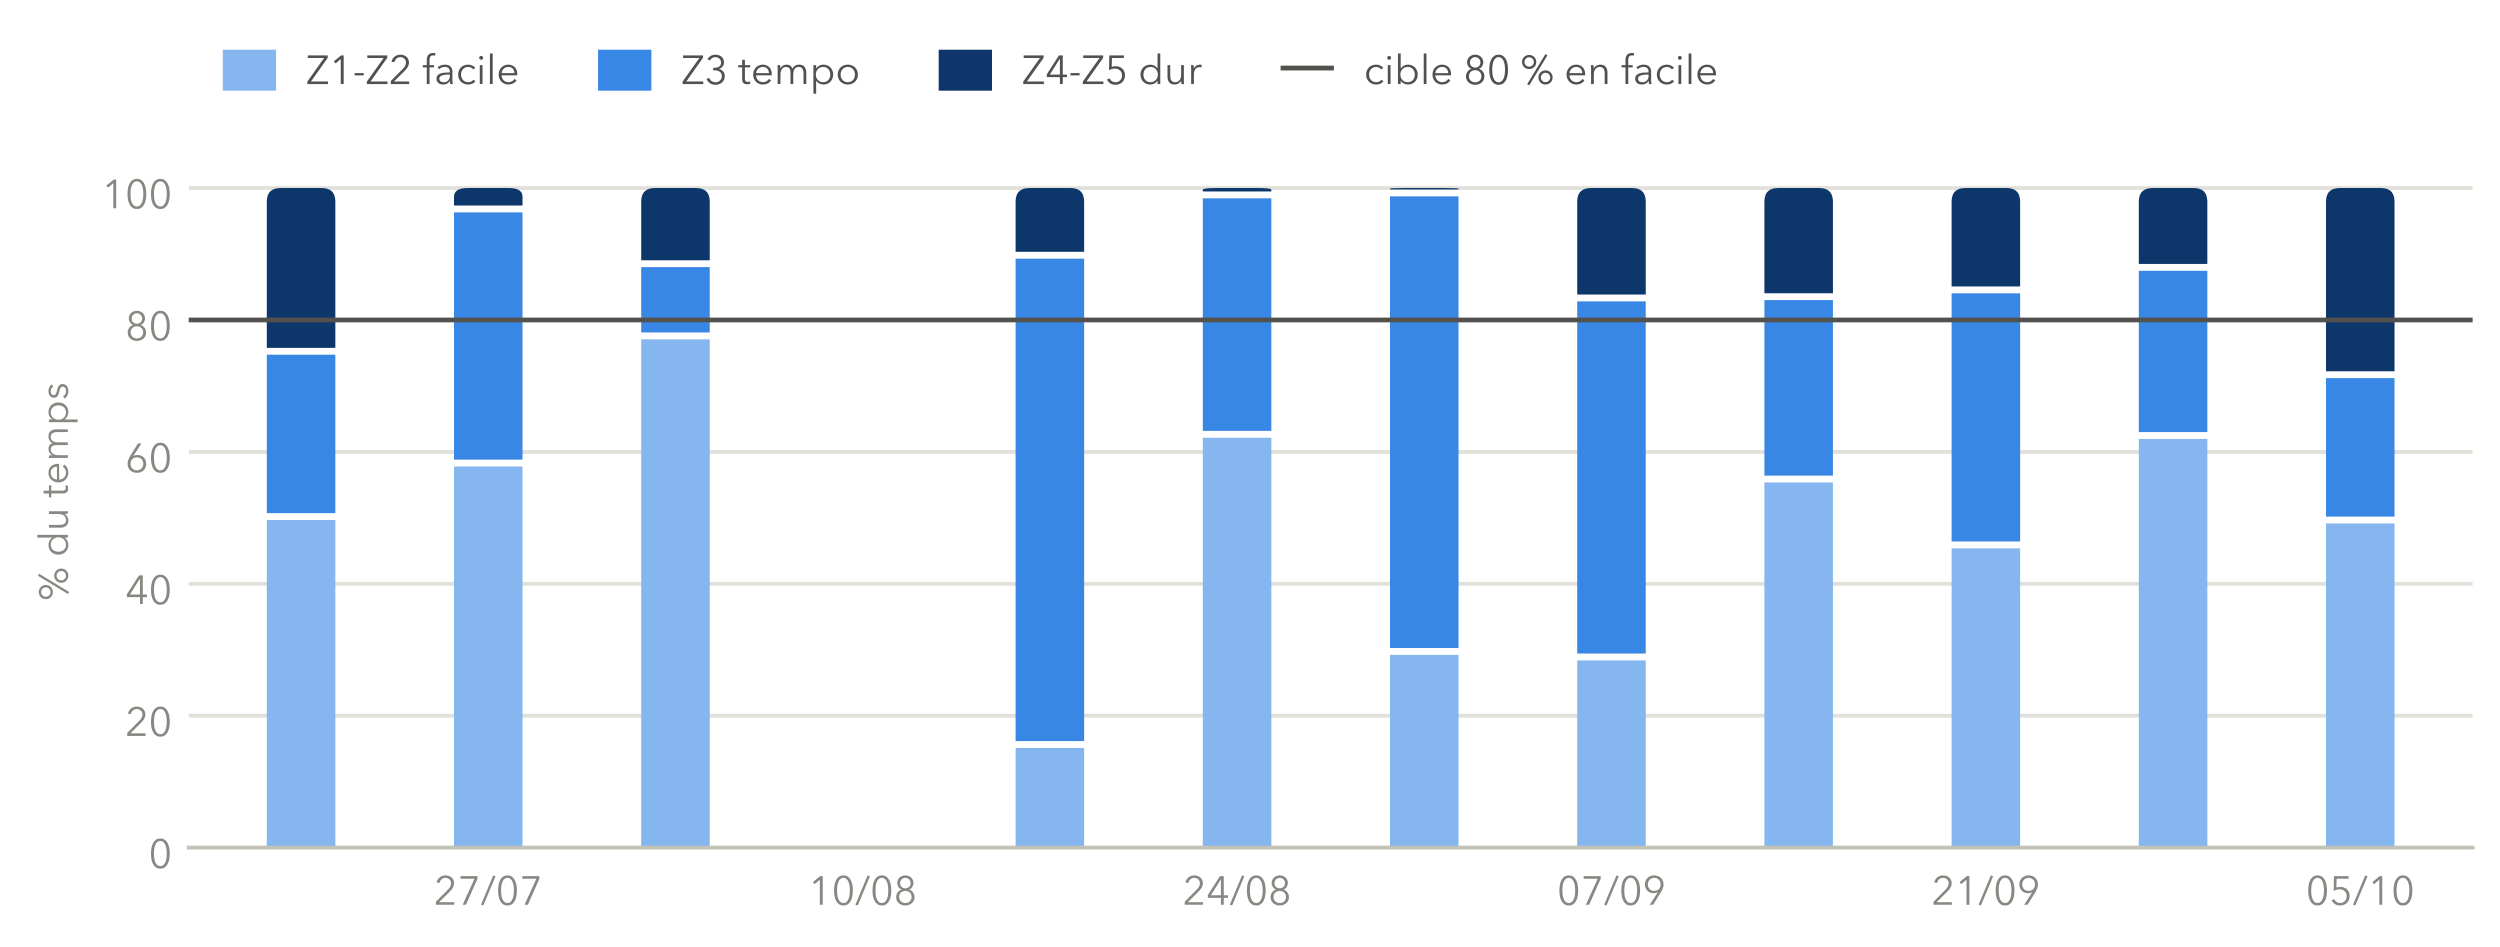
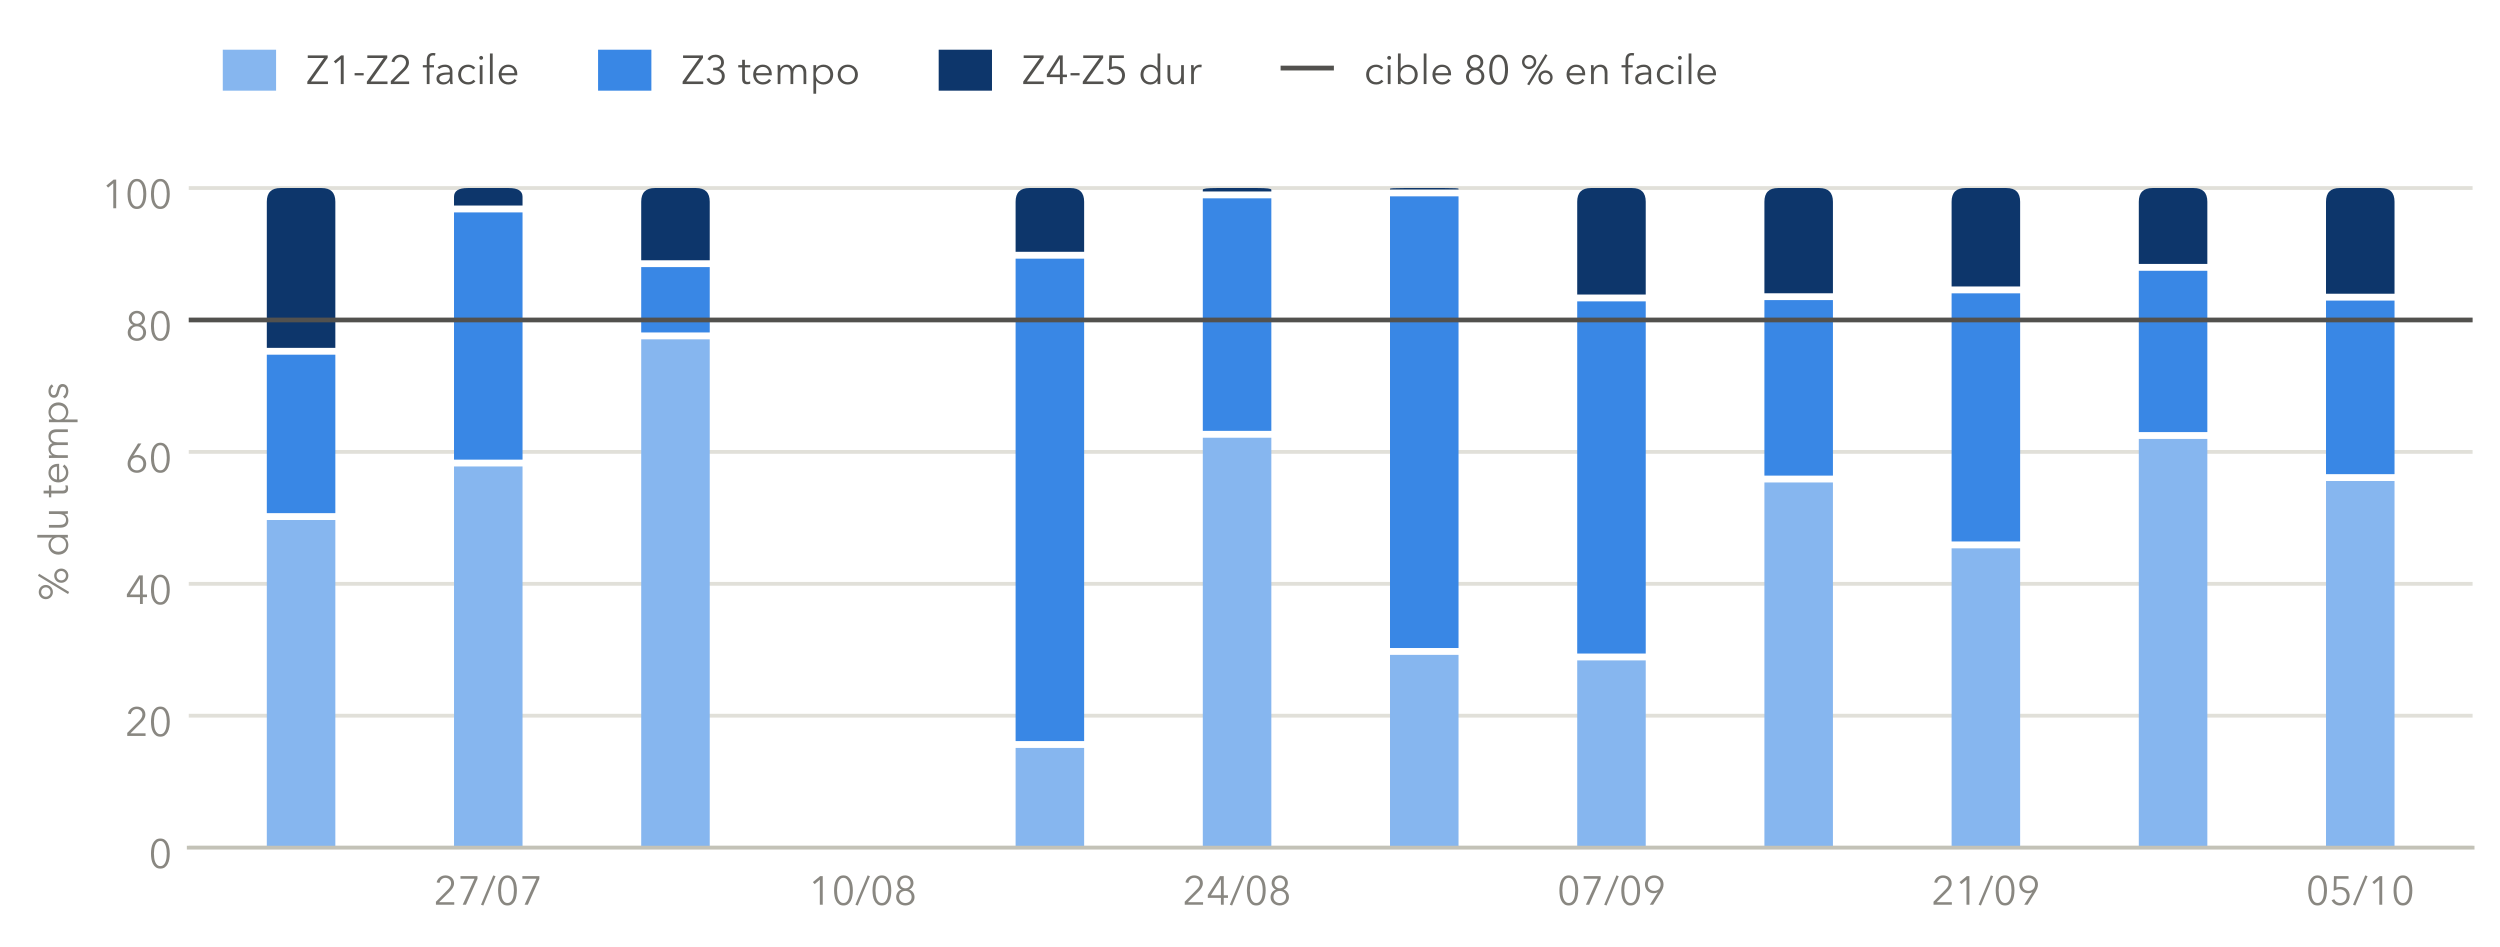
<svg xmlns="http://www.w3.org/2000/svg" xmlns:xlink="http://www.w3.org/1999/xlink" width="525.301pt" height="198.98pt" viewBox="0 0 525.301 198.98" version="1.1">
  <defs>
    <style type="text/css">*{stroke-linejoin: round; stroke-linecap: butt}</style>
  </defs>
  <g id="figure_1">
    <g id="patch_1">
      <path d="M 0 198.98  L 525.301 198.98  L 525.301 0  L 0 0  L 0 198.98  z " style="fill: none; opacity: 0" />
    </g>
    <g id="axes_1">
      <g id="patch_2">
        <path d="M 39.661 178.109  L 519.541 178.109  L 519.541 28.421  L 39.661 28.421  L 39.661 178.109  z " style="fill: none" />
      </g>
      <g id="matplotlib.axis_1">
        <g id="xtick_1">
          <g id="line2d_1" />
          <g id="text_1">
            <g style="fill: #898781" transform="translate(91.16358 190.109) scale(0.085 -0.085)">
              <defs>
                <path id="AvenirNext-Regular-15" d="M 3226 0  L 326 0  L 326 480  L 2182 2355  Q 2285 2458 2384 2576  Q 2483 2694 2560 2822  Q 2637 2950 2681 3094  Q 2726 3238 2726 3392  Q 2726 3590 2656 3750  Q 2586 3910 2461 4022  Q 2336 4134 2173 4195  Q 2010 4256 1830 4256  Q 1466 4256 1216 4029  Q 966 3802 896 3450  L 442 3539  Q 486 3776 611 3981  Q 736 4186 918 4333  Q 1101 4480 1331 4563  Q 1562 4646 1830 4646  Q 2106 4646 2352 4566  Q 2598 4486 2784 4329  Q 2970 4173 3082 3939  Q 3194 3706 3194 3398  Q 3194 3181 3133 2995  Q 3072 2810 2973 2643  Q 2874 2477 2739 2326  Q 2605 2176 2458 2029  L 826 410  L 3226 410  L 3226 0  z " transform="scale(0.015625)" />
                <path id="AvenirNext-Regular-1a" d="M 3187 4109  L 1363 0  L 845 0  L 2720 4122  L 499 4122  L 499 4531  L 3187 4531  L 3187 4109  z " transform="scale(0.015625)" />
                <path id="AvenirNext-Regular-12" d="M 403 -115  L 32 6  L 1971 4646  L 2336 4518  L 403 -115  z " transform="scale(0.015625)" />
                <path id="AvenirNext-Regular-13" d="M 1856 4646  Q 2278 4646 2563 4438  Q 2848 4230 3021 3894  Q 3194 3558 3267 3129  Q 3341 2701 3341 2259  Q 3341 1818 3267 1392  Q 3194 966 3021 630  Q 2848 294 2563 89  Q 2278 -115 1856 -115  Q 1427 -115 1142 89  Q 858 294 685 630  Q 512 966 441 1392  Q 371 1818 371 2259  Q 371 2701 441 3129  Q 512 3558 685 3894  Q 858 4230 1142 4438  Q 1427 4646 1856 4646  z M 1856 4256  Q 1555 4256 1356 4070  Q 1158 3885 1043 3597  Q 928 3309 883 2953  Q 838 2598 838 2259  Q 838 1920 883 1568  Q 928 1216 1043 931  Q 1158 646 1356 464  Q 1555 282 1856 282  Q 2150 282 2348 464  Q 2547 646 2662 931  Q 2778 1216 2826 1568  Q 2874 1920 2874 2259  Q 2874 2598 2826 2953  Q 2778 3309 2662 3597  Q 2547 3885 2348 4070  Q 2150 4256 1856 4256  z " transform="scale(0.015625)" />
              </defs>
              <use xlink:href="#AvenirNext-Regular-15" />
              <use xlink:href="#AvenirNext-Regular-1a" transform="translate(58 0)" />
              <use xlink:href="#AvenirNext-Regular-12" transform="translate(116 0)" />
              <use xlink:href="#AvenirNext-Regular-13" transform="translate(153 0)" />
              <use xlink:href="#AvenirNext-Regular-1a" transform="translate(211 0)" />
            </g>
          </g>
        </g>
        <g id="xtick_2">
          <g id="line2d_2" />
          <g id="text_2">
            <g style="fill: #898781" transform="translate(169.8324 190.109) scale(0.085 -0.085)">
              <defs>
                <path id="AvenirNext-Regular-14" d="M 2291 0  L 1830 0  L 1830 3962  L 1011 3264  L 730 3584  L 1882 4531  L 2291 4531  L 2291 0  z " transform="scale(0.015625)" />
                <path id="AvenirNext-Regular-1b" d="M 2451 2400  Q 2822 2291 3065 1971  Q 3309 1651 3309 1190  Q 3309 890 3190 650  Q 3072 410 2873 240  Q 2675 70 2409 -22  Q 2144 -115 1856 -115  Q 1568 -115 1302 -22  Q 1037 70 838 240  Q 640 410 521 650  Q 403 890 403 1190  Q 403 1421 467 1616  Q 531 1811 646 1968  Q 762 2125 918 2233  Q 1075 2342 1261 2400  L 1261 2413  Q 1107 2464 982 2563  Q 858 2662 768 2800  Q 678 2938 627 3101  Q 576 3264 576 3437  Q 576 3712 678 3936  Q 781 4160 957 4317  Q 1133 4474 1363 4560  Q 1594 4646 1856 4646  Q 2112 4646 2345 4560  Q 2579 4474 2755 4317  Q 2931 4160 3033 3936  Q 3136 3712 3136 3437  Q 3136 3264 3085 3101  Q 3034 2938 2944 2800  Q 2854 2662 2729 2563  Q 2605 2464 2451 2413  L 2451 2400  z M 1024 3411  Q 1024 3232 1088 3085  Q 1152 2938 1267 2829  Q 1382 2720 1532 2659  Q 1683 2598 1856 2598  Q 2029 2598 2179 2659  Q 2330 2720 2445 2829  Q 2560 2938 2624 3085  Q 2688 3232 2688 3411  Q 2688 3590 2624 3747  Q 2560 3904 2448 4016  Q 2336 4128 2185 4192  Q 2035 4256 1856 4256  Q 1677 4256 1526 4192  Q 1376 4128 1264 4016  Q 1152 3904 1088 3747  Q 1024 3590 1024 3411  z M 864 1242  Q 864 1037 934 857  Q 1005 678 1136 550  Q 1267 422 1449 348  Q 1632 275 1856 275  Q 2080 275 2262 348  Q 2445 422 2576 550  Q 2707 678 2777 857  Q 2848 1037 2848 1242  Q 2848 1446 2777 1619  Q 2707 1792 2576 1920  Q 2445 2048 2262 2118  Q 2080 2189 1856 2189  Q 1632 2189 1449 2118  Q 1267 2048 1136 1920  Q 1005 1792 934 1619  Q 864 1446 864 1242  z " transform="scale(0.015625)" />
              </defs>
              <use xlink:href="#AvenirNext-Regular-14" />
              <use xlink:href="#AvenirNext-Regular-13" transform="translate(58 0)" />
              <use xlink:href="#AvenirNext-Regular-12" transform="translate(116 0)" />
              <use xlink:href="#AvenirNext-Regular-13" transform="translate(153 0)" />
              <use xlink:href="#AvenirNext-Regular-1b" transform="translate(211 0)" />
            </g>
          </g>
        </g>
        <g id="xtick_3">
          <g id="line2d_3" />
          <g id="text_3">
            <g style="fill: #898781" transform="translate(248.5013 190.109) scale(0.085 -0.085)">
              <defs>
                <path id="AvenirNext-Regular-17" d="M 2790 1498  L 3456 1498  L 3456 1094  L 2790 1094  L 2790 0  L 2342 0  L 2342 1094  L 269 1094  L 269 1542  L 2189 4531  L 2790 4531  L 2790 1498  z M 2342 4013  L 2330 4013  L 749 1498  L 2342 1498  L 2342 4013  z " transform="scale(0.015625)" />
              </defs>
              <use xlink:href="#AvenirNext-Regular-15" />
              <use xlink:href="#AvenirNext-Regular-17" transform="translate(58 0)" />
              <use xlink:href="#AvenirNext-Regular-12" transform="translate(116 0)" />
              <use xlink:href="#AvenirNext-Regular-13" transform="translate(153 0)" />
              <use xlink:href="#AvenirNext-Regular-1b" transform="translate(211 0)" />
            </g>
          </g>
        </g>
        <g id="xtick_4">
          <g id="line2d_4" />
          <g id="text_4">
            <g style="fill: #898781" transform="translate(327.1701 190.109) scale(0.085 -0.085)">
              <defs>
                <path id="AvenirNext-Regular-1c" d="M 2438 1978  L 2426 1990  Q 2323 1914 2137 1869  Q 1952 1824 1779 1824  Q 1485 1824 1232 1926  Q 979 2029 793 2211  Q 608 2394 502 2653  Q 397 2912 397 3219  Q 397 3533 505 3798  Q 614 4064 812 4249  Q 1011 4435 1280 4540  Q 1549 4646 1869 4646  Q 2189 4646 2457 4540  Q 2726 4435 2924 4249  Q 3123 4064 3232 3798  Q 3341 3533 3341 3219  Q 3341 2867 3219 2566  Q 3098 2266 2931 1990  L 1696 0  L 1165 0  L 2438 1978  z M 2880 3219  Q 2880 3437 2806 3629  Q 2733 3821 2598 3958  Q 2464 4096 2278 4176  Q 2093 4256 1869 4256  Q 1645 4256 1459 4176  Q 1274 4096 1139 3958  Q 1005 3821 931 3629  Q 858 3437 858 3219  Q 858 3002 928 2813  Q 998 2624 1129 2486  Q 1261 2349 1449 2272  Q 1638 2195 1869 2195  Q 2099 2195 2288 2272  Q 2477 2349 2608 2486  Q 2739 2624 2809 2813  Q 2880 3002 2880 3219  z " transform="scale(0.015625)" />
              </defs>
              <use xlink:href="#AvenirNext-Regular-13" />
              <use xlink:href="#AvenirNext-Regular-1a" transform="translate(58 0)" />
              <use xlink:href="#AvenirNext-Regular-12" transform="translate(116 0)" />
              <use xlink:href="#AvenirNext-Regular-13" transform="translate(153 0)" />
              <use xlink:href="#AvenirNext-Regular-1c" transform="translate(211 0)" />
            </g>
          </g>
        </g>
        <g id="xtick_5">
          <g id="line2d_5" />
          <g id="text_5">
            <g style="fill: #898781" transform="translate(405.839 190.109) scale(0.085 -0.085)">
              <use xlink:href="#AvenirNext-Regular-15" />
              <use xlink:href="#AvenirNext-Regular-14" transform="translate(58 0)" />
              <use xlink:href="#AvenirNext-Regular-12" transform="translate(116 0)" />
              <use xlink:href="#AvenirNext-Regular-13" transform="translate(153 0)" />
              <use xlink:href="#AvenirNext-Regular-1c" transform="translate(211 0)" />
            </g>
          </g>
        </g>
        <g id="xtick_6">
          <g id="line2d_6" />
          <g id="text_6">
            <g style="fill: #898781" transform="translate(484.5078 190.109) scale(0.085 -0.085)">
              <defs>
                <path id="AvenirNext-Regular-18" d="M 3040 4122  L 1152 4122  L 1120 2720  Q 1267 2771 1430 2796  Q 1594 2822 1747 2822  Q 2067 2822 2336 2720  Q 2605 2618 2803 2429  Q 3002 2240 3110 1977  Q 3219 1715 3219 1402  Q 3219 1075 3110 796  Q 3002 518 2803 316  Q 2605 115 2326 0  Q 2048 -115 1715 -115  Q 1222 -115 883 109  Q 544 333 358 710  L 774 896  Q 896 614 1142 448  Q 1389 282 1690 282  Q 1920 282 2115 362  Q 2310 442 2451 586  Q 2592 730 2672 928  Q 2752 1126 2752 1357  Q 2752 1606 2665 1808  Q 2579 2010 2428 2150  Q 2278 2291 2073 2368  Q 1869 2445 1626 2445  Q 1382 2445 1142 2377  Q 902 2310 685 2195  L 730 4531  L 3040 4531  L 3040 4122  z " transform="scale(0.015625)" />
              </defs>
              <use xlink:href="#AvenirNext-Regular-13" />
              <use xlink:href="#AvenirNext-Regular-18" transform="translate(58 0)" />
              <use xlink:href="#AvenirNext-Regular-12" transform="translate(116 0)" />
              <use xlink:href="#AvenirNext-Regular-14" transform="translate(153 0)" />
              <use xlink:href="#AvenirNext-Regular-13" transform="translate(211 0)" />
            </g>
          </g>
        </g>
      </g>
      <g id="matplotlib.axis_2">
        <g id="ytick_1">
          <g id="line2d_7">
            <path d="M 39.661 178.109  L 519.541 178.109  " clip-path="url(#p160d40dd1f)" style="fill: none; stroke: #e1e0d9; stroke-width: 0.8; stroke-linecap: square" />
          </g>
          <g id="line2d_8" />
          <g id="text_7">
            <g style="fill: #898781" transform="translate(31.231 182.359) scale(0.085 -0.085)">
              <use xlink:href="#AvenirNext-Regular-13" />
            </g>
          </g>
        </g>
        <g id="ytick_2">
          <g id="line2d_9">
            <path d="M 39.661 150.389  L 519.541 150.389  " clip-path="url(#p160d40dd1f)" style="fill: none; stroke: #e1e0d9; stroke-width: 0.8; stroke-linecap: square" />
          </g>
          <g id="line2d_10" />
          <g id="text_8">
            <g style="fill: #898781" transform="translate(26.301 154.639) scale(0.085 -0.085)">
              <use xlink:href="#AvenirNext-Regular-15" />
              <use xlink:href="#AvenirNext-Regular-13" transform="translate(58 0)" />
            </g>
          </g>
        </g>
        <g id="ytick_3">
          <g id="line2d_11">
            <path d="M 39.661 122.669  L 519.541 122.669  " clip-path="url(#p160d40dd1f)" style="fill: none; stroke: #e1e0d9; stroke-width: 0.8; stroke-linecap: square" />
          </g>
          <g id="line2d_12" />
          <g id="text_9">
            <g style="fill: #898781" transform="translate(26.301 126.919) scale(0.085 -0.085)">
              <use xlink:href="#AvenirNext-Regular-17" />
              <use xlink:href="#AvenirNext-Regular-13" transform="translate(58 0)" />
            </g>
          </g>
        </g>
        <g id="ytick_4">
          <g id="line2d_13">
            <path d="M 39.661 94.949  L 519.541 94.949  " clip-path="url(#p160d40dd1f)" style="fill: none; stroke: #e1e0d9; stroke-width: 0.8; stroke-linecap: square" />
          </g>
          <g id="line2d_14" />
          <g id="text_10">
            <g style="fill: #898781" transform="translate(26.301 99.199) scale(0.085 -0.085)">
              <defs>
                <path id="AvenirNext-Regular-19" d="M 1286 2554  L 1299 2541  Q 1402 2618 1587 2662  Q 1773 2707 1946 2707  Q 2240 2707 2493 2604  Q 2746 2502 2931 2320  Q 3117 2138 3222 1878  Q 3328 1619 3328 1312  Q 3328 992 3219 729  Q 3110 467 2912 281  Q 2714 96 2445 -9  Q 2176 -115 1856 -115  Q 1536 -115 1267 -9  Q 998 96 800 281  Q 602 467 493 729  Q 384 992 384 1312  Q 384 1664 505 1965  Q 627 2266 794 2541  L 2029 4531  L 2560 4531  L 1286 2554  z M 845 1312  Q 845 1088 918 899  Q 992 710 1126 572  Q 1261 435 1446 355  Q 1632 275 1856 275  Q 2080 275 2265 355  Q 2451 435 2585 572  Q 2720 710 2793 899  Q 2867 1088 2867 1312  Q 2867 1530 2796 1718  Q 2726 1907 2595 2044  Q 2464 2182 2275 2259  Q 2086 2336 1856 2336  Q 1626 2336 1437 2259  Q 1248 2182 1117 2044  Q 986 1907 915 1718  Q 845 1530 845 1312  z " transform="scale(0.015625)" />
              </defs>
              <use xlink:href="#AvenirNext-Regular-19" />
              <use xlink:href="#AvenirNext-Regular-13" transform="translate(58 0)" />
            </g>
          </g>
        </g>
        <g id="ytick_5">
          <g id="line2d_15">
            <path d="M 39.661 67.229  L 519.541 67.229  " clip-path="url(#p160d40dd1f)" style="fill: none; stroke: #e1e0d9; stroke-width: 0.8; stroke-linecap: square" />
          </g>
          <g id="line2d_16" />
          <g id="text_11">
            <g style="fill: #898781" transform="translate(26.301 71.479) scale(0.085 -0.085)">
              <use xlink:href="#AvenirNext-Regular-1b" />
              <use xlink:href="#AvenirNext-Regular-13" transform="translate(58 0)" />
            </g>
          </g>
        </g>
        <g id="ytick_6">
          <g id="line2d_17">
            <path d="M 39.661 39.509  L 519.541 39.509  " clip-path="url(#p160d40dd1f)" style="fill: none; stroke: #e1e0d9; stroke-width: 0.8; stroke-linecap: square" />
          </g>
          <g id="line2d_18" />
          <g id="text_12">
            <g style="fill: #898781" transform="translate(21.371 43.759) scale(0.085 -0.085)">
              <use xlink:href="#AvenirNext-Regular-14" />
              <use xlink:href="#AvenirNext-Regular-13" transform="translate(58 0)" />
              <use xlink:href="#AvenirNext-Regular-13" transform="translate(116 0)" />
            </g>
          </g>
        </g>
        <g id="text_13">
          <g style="fill: #898781" transform="translate(14.26 126.2236) rotate(-90) scale(0.085 -0.085)">
            <defs>
              <path id="AvenirNext-Regular-8" d="M 2496 3488  Q 2496 3251 2409 3046  Q 2323 2842 2169 2691  Q 2016 2541 1811 2454  Q 1606 2368 1370 2368  Q 1133 2368 928 2454  Q 723 2541 569 2691  Q 416 2842 329 3046  Q 243 3251 243 3488  Q 243 3725 329 3929  Q 416 4134 569 4284  Q 723 4435 928 4521  Q 1133 4608 1370 4608  Q 1606 4608 1811 4521  Q 2016 4435 2169 4284  Q 2323 4134 2409 3929  Q 2496 3725 2496 3488  z M 2112 3488  Q 2112 3648 2051 3782  Q 1990 3917 1891 4016  Q 1792 4115 1657 4169  Q 1523 4224 1370 4224  Q 1216 4224 1081 4169  Q 947 4115 848 4016  Q 749 3917 688 3782  Q 627 3648 627 3488  Q 627 3328 688 3193  Q 749 3059 848 2960  Q 947 2861 1081 2806  Q 1216 2752 1370 2752  Q 1523 2752 1657 2806  Q 1792 2861 1891 2960  Q 1990 3059 2051 3193  Q 2112 3328 2112 3488  z M 5088 1043  Q 5088 806 5001 601  Q 4915 397 4761 246  Q 4608 96 4403 9  Q 4198 -77 3962 -77  Q 3725 -77 3520 9  Q 3315 96 3161 246  Q 3008 397 2921 601  Q 2835 806 2835 1043  Q 2835 1280 2921 1485  Q 3008 1690 3161 1840  Q 3315 1990 3520 2076  Q 3725 2163 3962 2163  Q 4198 2163 4403 2076  Q 4608 1990 4761 1840  Q 4915 1690 5001 1485  Q 5088 1280 5088 1043  z M 4704 1043  Q 4704 1203 4643 1337  Q 4582 1472 4483 1571  Q 4384 1670 4249 1724  Q 4115 1779 3962 1779  Q 3808 1779 3673 1724  Q 3539 1670 3440 1571  Q 3341 1472 3280 1337  Q 3219 1203 3219 1043  Q 3219 883 3280 748  Q 3341 614 3440 515  Q 3539 416 3673 361  Q 3808 307 3962 307  Q 4115 307 4249 361  Q 4384 416 4483 515  Q 4582 614 4643 748  Q 4704 883 4704 1043  z M 1389 -198  L 1056 -26  L 3942 4730  L 4269 4557  L 1389 -198  z " transform="scale(0.015625)" />
              <path id="AvenirNext-Regular-3" transform="scale(0.015625)" />
              <path id="AvenirNext-Regular-47" d="M 3040 506  Q 2848 218 2541 70  Q 2234 -77 1907 -77  Q 1555 -77 1270 44  Q 986 166 784 377  Q 582 589 470 877  Q 358 1165 358 1498  Q 358 1830 470 2118  Q 582 2406 784 2617  Q 986 2829 1270 2950  Q 1555 3072 1907 3072  Q 2234 3072 2541 2921  Q 2848 2771 3040 2477  L 3053 2477  L 3053 4838  L 3488 4838  L 3488 0  L 3053 0  L 3053 506  L 3040 506  z M 819 1498  Q 819 1248 896 1027  Q 973 806 1117 643  Q 1261 480 1472 387  Q 1683 294 1952 294  Q 2202 294 2413 387  Q 2624 480 2777 640  Q 2931 800 3017 1021  Q 3104 1242 3104 1498  Q 3104 1754 3017 1974  Q 2931 2195 2777 2358  Q 2624 2522 2413 2614  Q 2202 2707 1952 2707  Q 1683 2707 1472 2611  Q 1261 2515 1117 2352  Q 973 2189 896 1968  Q 819 1747 819 1498  z " transform="scale(0.015625)" />
              <path id="AvenirNext-Regular-58" d="M 2752 0  Q 2739 122 2732 269  Q 2726 416 2726 512  L 2714 512  Q 2586 250 2298 86  Q 2010 -77 1690 -77  Q 1120 -77 835 262  Q 550 602 550 1158  L 550 2995  L 986 2995  L 986 1338  Q 986 1101 1024 909  Q 1062 717 1155 579  Q 1248 442 1405 365  Q 1562 288 1798 288  Q 1971 288 2134 358  Q 2298 429 2426 573  Q 2554 717 2630 937  Q 2707 1158 2707 1459  L 2707 2995  L 3142 2995  L 3142 659  Q 3142 538 3148 346  Q 3155 154 3168 0  L 2752 0  z " transform="scale(0.015625)" />
              <path id="AvenirNext-Regular-57" d="M 1926 2630  L 1082 2630  L 1082 883  Q 1082 717 1114 608  Q 1146 499 1206 438  Q 1267 378 1350 355  Q 1434 333 1530 333  Q 1619 333 1718 358  Q 1818 384 1907 429  L 1926 51  Q 1811 6 1686 -16  Q 1562 -38 1414 -38  Q 1293 -38 1158 -6  Q 1024 26 909 115  Q 794 205 720 358  Q 646 512 646 762  L 646 2630  L 26 2630  L 26 2995  L 646 2995  L 646 3840  L 1082 3840  L 1082 2995  L 1926 2995  L 1926 2630  z " transform="scale(0.015625)" />
              <path id="AvenirNext-Regular-48" d="M 2861 1728  Q 2842 2150 2589 2428  Q 2336 2707 1869 2707  Q 1651 2707 1465 2627  Q 1280 2547 1139 2409  Q 998 2272 915 2096  Q 832 1920 819 1728  L 2861 1728  z M 3302 1587  Q 3302 1542 3302 1491  Q 3302 1440 3296 1382  L 813 1382  Q 819 1158 902 960  Q 986 762 1133 614  Q 1280 467 1478 380  Q 1677 294 1907 294  Q 2246 294 2492 451  Q 2739 608 2867 813  L 3194 557  Q 2925 218 2601 70  Q 2278 -77 1907 -77  Q 1574 -77 1289 41  Q 1005 160 800 371  Q 595 582 476 870  Q 358 1158 358 1498  Q 358 1837 473 2125  Q 589 2413 793 2624  Q 998 2835 1273 2953  Q 1549 3072 1869 3072  Q 2221 3072 2489 2953  Q 2758 2835 2937 2633  Q 3117 2432 3209 2163  Q 3302 1894 3302 1587  z " transform="scale(0.015625)" />
              <path id="AvenirNext-Regular-50" d="M 1005 2483  Q 1133 2746 1398 2909  Q 1664 3072 1990 3072  Q 2112 3072 2243 3046  Q 2374 3021 2499 2947  Q 2624 2874 2729 2752  Q 2835 2630 2912 2438  Q 3066 2746 3331 2909  Q 3597 3072 3962 3072  Q 4531 3072 4816 2733  Q 5101 2394 5101 1837  L 5101 0  L 4666 0  L 4666 1658  Q 4666 2131 4490 2419  Q 4314 2707 3891 2707  Q 3654 2707 3491 2611  Q 3328 2515 3229 2358  Q 3130 2202 3085 2003  Q 3040 1805 3040 1594  L 3040 0  L 2605 0  L 2605 1747  Q 2605 1965 2573 2144  Q 2541 2323 2461 2448  Q 2381 2573 2240 2640  Q 2099 2707 1882 2707  Q 1728 2707 1571 2636  Q 1414 2566 1289 2422  Q 1165 2278 1088 2057  Q 1011 1837 1011 1536  L 1011 0  L 576 0  L 576 2336  Q 576 2458 569 2650  Q 563 2842 550 2995  L 966 2995  Q 979 2874 985 2726  Q 992 2579 992 2483  L 1005 2483  L 1005 2483  z " transform="scale(0.015625)" />
              <path id="AvenirNext-Regular-53" d="M 1011 -1536  L 576 -1536  L 576 2995  L 1011 2995  L 1011 2477  L 1030 2477  Q 1216 2771 1526 2921  Q 1837 3072 2157 3072  Q 2509 3072 2793 2950  Q 3078 2829 3280 2617  Q 3482 2406 3594 2118  Q 3706 1830 3706 1498  Q 3706 1165 3594 877  Q 3482 589 3280 377  Q 3078 166 2793 44  Q 2509 -77 2157 -77  Q 1837 -77 1526 73  Q 1216 224 1030 506  L 1011 506  L 1011 -1536  z M 3245 1498  Q 3245 1747 3168 1968  Q 3091 2189 2947 2352  Q 2803 2515 2592 2611  Q 2381 2707 2112 2707  Q 1862 2707 1651 2614  Q 1440 2522 1286 2358  Q 1133 2195 1046 1974  Q 960 1754 960 1498  Q 960 1242 1046 1021  Q 1133 800 1286 640  Q 1440 480 1651 387  Q 1862 294 2112 294  Q 2381 294 2592 387  Q 2803 480 2947 643  Q 3091 806 3168 1027  Q 3245 1248 3245 1498  z " transform="scale(0.015625)" />
              <path id="AvenirNext-Regular-56" d="M 2170 2285  Q 2074 2470 1878 2588  Q 1683 2707 1434 2707  Q 1318 2707 1203 2681  Q 1088 2656 998 2598  Q 909 2541 854 2451  Q 800 2362 800 2240  Q 800 2029 973 1917  Q 1146 1805 1517 1728  Q 2048 1619 2301 1411  Q 2554 1203 2554 851  Q 2554 595 2454 419  Q 2355 243 2195 131  Q 2035 19 1833 -29  Q 1632 -77 1427 -77  Q 1088 -77 768 64  Q 448 205 243 506  L 589 762  Q 704 563 928 428  Q 1152 294 1421 294  Q 1562 294 1690 320  Q 1818 346 1914 410  Q 2010 474 2067 573  Q 2125 672 2125 819  Q 2125 1056 1897 1174  Q 1670 1293 1242 1395  Q 1107 1427 956 1475  Q 806 1523 678 1616  Q 550 1709 467 1849  Q 384 1990 384 2202  Q 384 2432 473 2595  Q 563 2758 713 2864  Q 864 2970 1056 3021  Q 1248 3072 1453 3072  Q 1766 3072 2060 2931  Q 2355 2790 2502 2534  L 2170 2285  z " transform="scale(0.015625)" />
            </defs>
            <use xlink:href="#AvenirNext-Regular-8" />
            <use xlink:href="#AvenirNext-Regular-3" transform="translate(83.29688 0)" />
            <use xlink:href="#AvenirNext-Regular-47" transform="translate(108.2969 0)" />
            <use xlink:href="#AvenirNext-Regular-58" transform="translate(172 0)" />
            <use xlink:href="#AvenirNext-Regular-3" transform="translate(230.0938 0)" />
            <use xlink:href="#AvenirNext-Regular-57" transform="translate(255.0938 0)" />
            <use xlink:href="#AvenirNext-Regular-48" transform="translate(286.7969 0)" />
            <use xlink:href="#AvenirNext-Regular-50" transform="translate(344 0)" />
            <use xlink:href="#AvenirNext-Regular-53" transform="translate(432.2969 0)" />
            <use xlink:href="#AvenirNext-Regular-56" transform="translate(495.7969 0)" />
          </g>
        </g>
      </g>
      <g id="patch_3">
        <path d="M 56.062 178.109  L 70.462 178.109  L 70.462 109.261  L 56.062 109.261  z " clip-path="url(#p160d40dd1f)" style="fill: #86b6ef" />
      </g>
      <g id="patch_4">
        <path d="M 56.062 107.821  L 70.462 107.821  L 70.462 74.529  L 56.062 74.529  z " clip-path="url(#p160d40dd1f)" style="fill: #3987e5" />
      </g>
      <g id="patch_5">
        <path d="M 56.062 73.089  L 70.462 73.089  L 70.462 42.389  Q 70.462 39.509 67.582 39.509  L 58.942 39.509  Q 56.062 39.509 56.062 42.389  z " clip-path="url(#p160d40dd1f)" style="fill: #0d366b" />
      </g>
      <g id="patch_6">
        <path d="M 95.396 178.109  L 109.796 178.109  L 109.796 98.02  L 95.396 98.02  z " clip-path="url(#p160d40dd1f)" style="fill: #86b6ef" />
      </g>
      <g id="patch_7">
        <path d="M 95.396 96.58  L 109.796 96.58  L 109.796 44.631  L 95.396 44.631  z " clip-path="url(#p160d40dd1f)" style="fill: #3987e5" />
      </g>
      <g id="patch_8">
        <path d="M 95.396 43.191  L 109.796 43.191  L 109.796 41.35  Q 109.796 39.509 106.916 39.509  L 98.276 39.509  Q 95.396 39.509 95.396 41.35  z " clip-path="url(#p160d40dd1f)" style="fill: #0d366b" />
      </g>
      <g id="patch_9">
        <path d="M 134.731 178.109  L 149.131 178.109  L 149.131 71.295  L 134.731 71.295  z " clip-path="url(#p160d40dd1f)" style="fill: #86b6ef" />
      </g>
      <g id="patch_10">
        <path d="M 134.731 69.855  L 149.131 69.855  L 149.131 56.122  L 134.731 56.122  z " clip-path="url(#p160d40dd1f)" style="fill: #3987e5" />
      </g>
      <g id="patch_11">
        <path d="M 134.731 54.682  L 149.131 54.682  L 149.131 42.389  Q 149.131 39.509 146.251 39.509  L 137.611 39.509  Q 134.731 39.509 134.731 42.389  z " clip-path="url(#p160d40dd1f)" style="fill: #0d366b" />
      </g>
      <g id="patch_12">
        <path d="M 213.399 178.109  L 227.799 178.109  L 227.799 157.155  L 213.399 157.155  z " clip-path="url(#p160d40dd1f)" style="fill: #86b6ef" />
      </g>
      <g id="patch_13">
        <path d="M 213.399 155.715  L 227.799 155.715  L 227.799 54.351  L 213.399 54.351  z " clip-path="url(#p160d40dd1f)" style="fill: #3987e5" />
      </g>
      <g id="patch_14">
        <path d="M 213.399 52.911  L 227.799 52.911  L 227.799 42.389  Q 227.799 39.509 224.919 39.509  L 216.279 39.509  Q 213.399 39.509 213.399 42.389  z " clip-path="url(#p160d40dd1f)" style="fill: #0d366b" />
      </g>
      <g id="patch_15">
        <path d="M 252.734 178.109  L 267.134 178.109  L 267.134 91.974  L 252.734 91.974  z " clip-path="url(#p160d40dd1f)" style="fill: #86b6ef" />
      </g>
      <g id="patch_16">
        <path d="M 252.734 90.534  L 267.134 90.534  L 267.134 41.673  L 252.734 41.673  z " clip-path="url(#p160d40dd1f)" style="fill: #3987e5" />
      </g>
      <g id="patch_17">
        <path d="M 252.734 40.233  L 267.134 40.233  L 267.134 39.871  Q 267.134 39.509 264.254 39.509  L 255.614 39.509  Q 252.734 39.509 252.734 39.871  z " clip-path="url(#p160d40dd1f)" style="fill: #0d366b" />
      </g>
      <g id="patch_18">
        <path d="M 292.068 178.109  L 306.468 178.109  L 306.468 137.6  L 292.068 137.6  z " clip-path="url(#p160d40dd1f)" style="fill: #86b6ef" />
      </g>
      <g id="patch_19">
        <path d="M 292.068 136.16  L 306.468 136.16  L 306.468 41.256  L 292.068 41.256  z " clip-path="url(#p160d40dd1f)" style="fill: #3987e5" />
      </g>
      <g id="patch_20">
        <path d="M 292.068 39.816  L 306.468 39.816  L 306.468 39.663  Q 306.468 39.509 303.588 39.509  L 294.948 39.509  Q 292.068 39.509 292.068 39.663  z " clip-path="url(#p160d40dd1f)" style="fill: #0d366b" />
      </g>
      <g id="patch_21">
        <path d="M 331.403 178.109  L 345.803 178.109  L 345.803 138.762  L 331.403 138.762  z " clip-path="url(#p160d40dd1f)" style="fill: #86b6ef" />
      </g>
      <g id="patch_22">
        <path d="M 331.403 137.322  L 345.803 137.322  L 345.803 63.324  L 331.403 63.324  z " clip-path="url(#p160d40dd1f)" style="fill: #3987e5" />
      </g>
      <g id="patch_23">
        <path d="M 331.403 61.884  L 345.803 61.884  L 345.803 42.389  Q 345.803 39.509 342.923 39.509  L 334.283 39.509  Q 331.403 39.509 331.403 42.389  z " clip-path="url(#p160d40dd1f)" style="fill: #0d366b" />
      </g>
      <g id="patch_24">
        <path d="M 370.737 178.109  L 385.137 178.109  L 385.137 101.376  L 370.737 101.376  z " clip-path="url(#p160d40dd1f)" style="fill: #86b6ef" />
      </g>
      <g id="patch_25">
        <path d="M 370.737 99.936  L 385.137 99.936  L 385.137 63.055  L 370.737 63.055  z " clip-path="url(#p160d40dd1f)" style="fill: #3987e5" />
      </g>
      <g id="patch_26">
        <path d="M 370.737 61.615  L 385.137 61.615  L 385.137 42.389  Q 385.137 39.509 382.257 39.509  L 373.617 39.509  Q 370.737 39.509 370.737 42.389  z " clip-path="url(#p160d40dd1f)" style="fill: #0d366b" />
      </g>
      <g id="patch_27">
        <path d="M 410.071 178.109  L 424.471 178.109  L 424.471 115.213  L 410.071 115.213  z " clip-path="url(#p160d40dd1f)" style="fill: #86b6ef" />
      </g>
      <g id="patch_28">
        <path d="M 410.071 113.773  L 424.471 113.773  L 424.471 61.636  L 410.071 61.636  z " clip-path="url(#p160d40dd1f)" style="fill: #3987e5" />
      </g>
      <g id="patch_29">
        <path d="M 410.071 60.196  L 424.471 60.196  L 424.471 42.389  Q 424.471 39.509 421.591 39.509  L 412.951 39.509  Q 410.071 39.509 410.071 42.389  z " clip-path="url(#p160d40dd1f)" style="fill: #0d366b" />
      </g>
      <g id="patch_30">
        <path d="M 449.406 178.109  L 463.806 178.109  L 463.806 92.23  L 449.406 92.23  z " clip-path="url(#p160d40dd1f)" style="fill: #86b6ef" />
      </g>
      <g id="patch_31">
        <path d="M 449.406 90.79  L 463.806 90.79  L 463.806 56.897  L 449.406 56.897  z " clip-path="url(#p160d40dd1f)" style="fill: #3987e5" />
      </g>
      <g id="patch_32">
        <path d="M 449.406 55.457  L 463.806 55.457  L 463.806 42.389  Q 463.806 39.509 460.926 39.509  L 452.286 39.509  Q 449.406 39.509 449.406 42.389  z " clip-path="url(#p160d40dd1f)" style="fill: #0d366b" />
      </g>
      <g id="patch_33">
-         <path d="M 488.74 178.109  L 503.14 178.109  L 503.14 109.992  L 488.74 109.992  z " clip-path="url(#p160d40dd1f)" style="fill: #86b6ef" />
+         <path d="M 488.74 178.109  L 503.14 178.109  L 503.14 101.068  L 488.74 101.068  z " clip-path="url(#p160d40dd1f)" style="fill: #86b6ef" />
      </g>
      <g id="patch_34">
-         <path d="M 488.74 108.552  L 503.14 108.552  L 503.14 79.449  L 488.74 79.449  z " clip-path="url(#p160d40dd1f)" style="fill: #3987e5" />
+         <path d="M 488.74 99.628  L 503.14 99.628  L 503.14 63.161  L 488.74 63.161  z " clip-path="url(#p160d40dd1f)" style="fill: #3987e5" />
      </g>
      <g id="patch_35">
-         <path d="M 488.74 78.009  L 503.14 78.009  L 503.14 42.389  Q 503.14 39.509 500.26 39.509  L 491.62 39.509  Q 488.74 39.509 488.74 42.389  z " clip-path="url(#p160d40dd1f)" style="fill: #0d366b" />
+         <path d="M 488.74 61.721  L 503.14 61.721  L 503.14 42.389  Q 503.14 39.509 500.26 39.509  L 491.62 39.509  Q 488.74 39.509 488.74 42.389  z " clip-path="url(#p160d40dd1f)" style="fill: #0d366b" />
      </g>
      <g id="line2d_19">
        <path d="M 39.661 67.229  L 519.541 67.229  " clip-path="url(#p160d40dd1f)" style="fill: none; stroke: #52514e; stroke-linecap: square" />
      </g>
      <g id="patch_36">
        <path d="M 39.661 178.109  L 519.541 178.109  " style="fill: none; stroke: #c3c2b7; stroke-width: 0.8; stroke-linejoin: miter; stroke-linecap: square" />
      </g>
      <g id="legend_1">
        <g id="patch_37">
          <path d="M 47.311 18.552  L 57.511 18.552  L 57.511 10.945  L 47.311 10.945  z " style="fill: #86b6ef; stroke: #86b6ef; stroke-linejoin: miter" />
        </g>
        <g id="text_14">
          <g style="fill: #52514e" transform="translate(64.311 17.66) scale(0.085 -0.085)">
            <defs>
              <path id="AvenirNext-Regular-3d" d="M 3424 4147  L 781 410  L 3462 410  L 3462 0  L 198 0  L 198 384  L 2848 4122  L 269 4122  L 269 4531  L 3424 4531  L 3424 4147  z " transform="scale(0.015625)" />
              <path id="AvenirNext-Regular-10" d="M 1741 1370  L 307 1370  L 307 1734  L 1741 1734  L 1741 1370  z " transform="scale(0.015625)" />
              <path id="AvenirNext-Regular-49" d="M 1843 2630  L 1139 2630  L 1139 0  L 704 0  L 704 2630  L 77 2630  L 77 2995  L 704 2995  L 704 3814  Q 704 4326 953 4620  Q 1203 4915 1722 4915  Q 1805 4915 1901 4905  Q 1997 4896 2080 4870  L 2003 4486  Q 1933 4506 1862 4518  Q 1792 4531 1702 4531  Q 1530 4531 1418 4473  Q 1306 4416 1245 4310  Q 1184 4205 1161 4064  Q 1139 3923 1139 3763  L 1139 2995  L 1843 2995  L 1843 2630  z " transform="scale(0.015625)" />
              <path id="AvenirNext-Regular-44" d="M 2464 1933  Q 2464 2323 2259 2515  Q 2054 2707 1664 2707  Q 1395 2707 1164 2611  Q 934 2515 774 2355  L 531 2643  Q 717 2829 1021 2950  Q 1325 3072 1709 3072  Q 1952 3072 2163 3005  Q 2374 2938 2534 2803  Q 2694 2669 2784 2464  Q 2874 2259 2874 1984  L 2874 672  Q 2874 499 2886 313  Q 2899 128 2925 0  L 2534 0  Q 2515 109 2502 237  Q 2490 365 2490 486  L 2477 486  Q 2272 186 2013 54  Q 1754 -77 1389 -77  Q 1216 -77 1033 -29  Q 851 19 700 128  Q 550 237 451 409  Q 352 582 352 832  Q 352 1178 528 1379  Q 704 1581 998 1680  Q 1293 1779 1673 1808  Q 2054 1837 2464 1837  L 2464 1933  z M 2336 1498  Q 2067 1498 1795 1475  Q 1523 1453 1302 1385  Q 1082 1318 941 1190  Q 800 1062 800 851  Q 800 691 861 582  Q 922 474 1024 406  Q 1126 339 1251 310  Q 1376 282 1504 282  Q 1734 282 1913 362  Q 2093 442 2214 579  Q 2336 717 2400 896  Q 2464 1075 2464 1274  L 2464 1498  L 2336 1498  z " transform="scale(0.015625)" />
              <path id="AvenirNext-Regular-46" d="M 2733 2310  Q 2624 2483 2416 2595  Q 2208 2707 1965 2707  Q 1702 2707 1491 2614  Q 1280 2522 1129 2358  Q 979 2195 899 1974  Q 819 1754 819 1498  Q 819 1242 899 1024  Q 979 806 1126 643  Q 1274 480 1485 387  Q 1696 294 1958 294  Q 2246 294 2444 403  Q 2643 512 2771 685  L 3098 442  Q 2906 205 2627 64  Q 2349 -77 1958 -77  Q 1594 -77 1299 41  Q 1005 160 797 371  Q 589 582 473 870  Q 358 1158 358 1498  Q 358 1837 473 2125  Q 589 2413 797 2624  Q 1005 2835 1299 2953  Q 1594 3072 1958 3072  Q 2259 3072 2569 2941  Q 2880 2810 3072 2554  L 2733 2310  z " transform="scale(0.015625)" />
              <path id="AvenirNext-Regular-4c" d="M 1018 0  L 582 0  L 582 2995  L 1018 2995  L 1018 0  z M 1107 4147  Q 1107 4013 1011 3926  Q 915 3840 800 3840  Q 685 3840 589 3926  Q 493 4013 493 4147  Q 493 4282 589 4368  Q 685 4454 800 4454  Q 915 4454 1011 4368  Q 1107 4282 1107 4147  z " transform="scale(0.015625)" />
              <path id="AvenirNext-Regular-4f" d="M 1024 0  L 589 0  L 589 4838  L 1024 4838  L 1024 0  z " transform="scale(0.015625)" />
            </defs>
            <use xlink:href="#AvenirNext-Regular-3d" />
            <use xlink:href="#AvenirNext-Regular-14" transform="translate(57.20312 0)" />
            <use xlink:href="#AvenirNext-Regular-10" transform="translate(115.2031 0)" />
            <use xlink:href="#AvenirNext-Regular-3d" transform="translate(147.2031 0)" />
            <use xlink:href="#AvenirNext-Regular-15" transform="translate(204.4062 0)" />
            <use xlink:href="#AvenirNext-Regular-3" transform="translate(262.4062 0)" />
            <use xlink:href="#AvenirNext-Regular-49" transform="translate(287.4062 0)" />
            <use xlink:href="#AvenirNext-Regular-44" transform="translate(316.9062 0)" />
            <use xlink:href="#AvenirNext-Regular-46" transform="translate(370.3125 0)" />
            <use xlink:href="#AvenirNext-Regular-4c" transform="translate(420.3125 0)" />
            <use xlink:href="#AvenirNext-Regular-4f" transform="translate(445.3125 0)" />
            <use xlink:href="#AvenirNext-Regular-48" transform="translate(470.5156 0)" />
          </g>
        </g>
        <g id="patch_38">
          <path d="M 126.167 18.552  L 136.367 18.552  L 136.367 10.945  L 126.167 10.945  z " style="fill: #3987e5; stroke: #3987e5; stroke-linejoin: miter" />
        </g>
        <g id="text_15">
          <g style="fill: #52514e" transform="translate(143.1671 17.66) scale(0.085 -0.085)">
            <defs>
              <path id="AvenirNext-Regular-16" d="M 1370 2573  L 1568 2573  Q 1786 2573 1978 2617  Q 2170 2662 2314 2761  Q 2458 2861 2541 3021  Q 2624 3181 2624 3405  Q 2624 3597 2553 3753  Q 2483 3910 2358 4022  Q 2234 4134 2070 4195  Q 1907 4256 1728 4256  Q 1440 4256 1219 4121  Q 998 3987 864 3725  L 474 3930  Q 685 4294 1011 4470  Q 1338 4646 1754 4646  Q 2022 4646 2262 4566  Q 2502 4486 2684 4332  Q 2867 4179 2972 3952  Q 3078 3725 3078 3430  Q 3078 3027 2854 2755  Q 2630 2483 2291 2394  L 2291 2381  Q 2682 2298 2944 2006  Q 3206 1715 3206 1254  Q 3206 928 3088 675  Q 2970 422 2771 246  Q 2573 70 2307 -22  Q 2042 -115 1747 -115  Q 1248 -115 877 125  Q 506 365 314 813  L 749 973  Q 864 646 1133 464  Q 1402 282 1747 282  Q 1939 282 2121 349  Q 2304 416 2441 541  Q 2579 666 2662 845  Q 2746 1024 2746 1254  Q 2746 1510 2646 1686  Q 2547 1862 2380 1971  Q 2214 2080 2003 2128  Q 1792 2176 1568 2176  L 1370 2176  L 1370 2573  z " transform="scale(0.015625)" />
              <path id="AvenirNext-Regular-52" d="M 3552 1498  Q 3552 1158 3433 870  Q 3315 582 3104 371  Q 2893 160 2598 41  Q 2304 -77 1952 -77  Q 1606 -77 1312 41  Q 1018 160 806 371  Q 595 582 476 870  Q 358 1158 358 1498  Q 358 1837 476 2125  Q 595 2413 806 2624  Q 1018 2835 1312 2953  Q 1606 3072 1952 3072  Q 2304 3072 2598 2953  Q 2893 2835 3104 2624  Q 3315 2413 3433 2125  Q 3552 1837 3552 1498  z M 3091 1498  Q 3091 1747 3011 1968  Q 2931 2189 2784 2352  Q 2637 2515 2425 2611  Q 2214 2707 1952 2707  Q 1690 2707 1482 2611  Q 1274 2515 1126 2352  Q 979 2189 899 1968  Q 819 1747 819 1498  Q 819 1248 899 1027  Q 979 806 1126 643  Q 1274 480 1482 387  Q 1690 294 1952 294  Q 2214 294 2425 387  Q 2637 480 2784 643  Q 2931 806 3011 1027  Q 3091 1248 3091 1498  z " transform="scale(0.015625)" />
            </defs>
            <use xlink:href="#AvenirNext-Regular-3d" />
            <use xlink:href="#AvenirNext-Regular-16" transform="translate(57.20312 0)" />
            <use xlink:href="#AvenirNext-Regular-3" transform="translate(115.2031 0)" />
            <use xlink:href="#AvenirNext-Regular-57" transform="translate(140.2031 0)" />
            <use xlink:href="#AvenirNext-Regular-48" transform="translate(171.9062 0)" />
            <use xlink:href="#AvenirNext-Regular-50" transform="translate(229.1094 0)" />
            <use xlink:href="#AvenirNext-Regular-53" transform="translate(317.4062 0)" />
            <use xlink:href="#AvenirNext-Regular-52" transform="translate(380.9062 0)" />
          </g>
        </g>
        <g id="patch_39">
          <path d="M 197.737 18.552  L 207.937 18.552  L 207.937 10.945  L 197.737 10.945  z " style="fill: #0d366b; stroke: #0d366b; stroke-linejoin: miter" />
        </g>
        <g id="text_16">
          <g style="fill: #52514e" transform="translate(214.7371 17.66) scale(0.085 -0.085)">
            <defs>
              <path id="AvenirNext-Regular-55" d="M 576 2336  Q 576 2458 569 2650  Q 563 2842 550 2995  L 966 2995  Q 979 2874 985 2726  Q 992 2579 992 2483  L 1005 2483  Q 1133 2746 1389 2909  Q 1645 3072 1965 3072  Q 2048 3072 2115 3065  Q 2182 3059 2253 3040  L 2195 2630  Q 2157 2643 2067 2656  Q 1978 2669 1888 2669  Q 1715 2669 1555 2605  Q 1395 2541 1276 2403  Q 1158 2266 1084 2051  Q 1011 1837 1011 1536  L 1011 0  L 576 0  L 576 2336  L 576 2336  z " transform="scale(0.015625)" />
            </defs>
            <use xlink:href="#AvenirNext-Regular-3d" />
            <use xlink:href="#AvenirNext-Regular-17" transform="translate(57.20312 0)" />
            <use xlink:href="#AvenirNext-Regular-10" transform="translate(115.2031 0)" />
            <use xlink:href="#AvenirNext-Regular-3d" transform="translate(147.2031 0)" />
            <use xlink:href="#AvenirNext-Regular-18" transform="translate(204.4062 0)" />
            <use xlink:href="#AvenirNext-Regular-3" transform="translate(262.4062 0)" />
            <use xlink:href="#AvenirNext-Regular-47" transform="translate(287.4062 0)" />
            <use xlink:href="#AvenirNext-Regular-58" transform="translate(351.1094 0)" />
            <use xlink:href="#AvenirNext-Regular-55" transform="translate(409.2031 0)" />
          </g>
        </g>
        <g id="line2d_20">
          <path d="M 269.579 14.303  L 274.679 14.303  L 279.779 14.303  " style="fill: none; stroke: #52514e; stroke-linecap: square" />
        </g>
        <g id="text_17">
          <g style="fill: #52514e" transform="translate(286.5794 17.66) scale(0.085 -0.085)">
            <defs>
              <path id="AvenirNext-Regular-45" d="M 1024 506  L 1024 0  L 589 0  L 589 4838  L 1024 4838  L 1024 2477  L 1037 2477  Q 1229 2771 1536 2921  Q 1843 3072 2170 3072  Q 2522 3072 2806 2950  Q 3091 2829 3292 2617  Q 3494 2406 3606 2118  Q 3718 1830 3718 1498  Q 3718 1165 3606 877  Q 3494 589 3292 377  Q 3091 166 2806 44  Q 2522 -77 2170 -77  Q 1843 -77 1536 70  Q 1229 218 1037 506  L 1024 506  z M 3258 1498  Q 3258 1747 3181 1968  Q 3104 2189 2960 2352  Q 2816 2515 2605 2611  Q 2394 2707 2125 2707  Q 1875 2707 1664 2614  Q 1453 2522 1299 2358  Q 1146 2195 1059 1974  Q 973 1754 973 1498  Q 973 1242 1059 1021  Q 1146 800 1299 640  Q 1453 480 1664 387  Q 1875 294 2125 294  Q 2394 294 2605 387  Q 2816 480 2960 643  Q 3104 806 3181 1027  Q 3258 1248 3258 1498  z " transform="scale(0.015625)" />
              <path id="AvenirNext-Regular-51" d="M 966 2995  Q 979 2874 985 2726  Q 992 2579 992 2483  L 1005 2483  Q 1133 2746 1421 2909  Q 1709 3072 2029 3072  Q 2598 3072 2883 2733  Q 3168 2394 3168 1837  L 3168 0  L 2733 0  L 2733 1658  Q 2733 1894 2694 2086  Q 2656 2278 2563 2416  Q 2470 2554 2313 2630  Q 2157 2707 1920 2707  Q 1747 2707 1584 2636  Q 1421 2566 1293 2422  Q 1165 2278 1088 2057  Q 1011 1837 1011 1536  L 1011 0  L 576 0  L 576 2336  Q 576 2458 569 2650  Q 563 2842 550 2995  L 966 2995  z " transform="scale(0.015625)" />
            </defs>
            <use xlink:href="#AvenirNext-Regular-46" />
            <use xlink:href="#AvenirNext-Regular-4c" transform="translate(50 0)" />
            <use xlink:href="#AvenirNext-Regular-45" transform="translate(75 0)" />
            <use xlink:href="#AvenirNext-Regular-4f" transform="translate(138.7031 0)" />
            <use xlink:href="#AvenirNext-Regular-48" transform="translate(163.9062 0)" />
            <use xlink:href="#AvenirNext-Regular-3" transform="translate(221.1094 0)" />
            <use xlink:href="#AvenirNext-Regular-1b" transform="translate(246.1094 0)" />
            <use xlink:href="#AvenirNext-Regular-13" transform="translate(304.1094 0)" />
            <use xlink:href="#AvenirNext-Regular-3" transform="translate(362.1094 0)" />
            <use xlink:href="#AvenirNext-Regular-8" transform="translate(387.1094 0)" />
            <use xlink:href="#AvenirNext-Regular-3" transform="translate(470.4062 0)" />
            <use xlink:href="#AvenirNext-Regular-48" transform="translate(495.4062 0)" />
            <use xlink:href="#AvenirNext-Regular-51" transform="translate(552.6094 0)" />
            <use xlink:href="#AvenirNext-Regular-3" transform="translate(610.7031 0)" />
            <use xlink:href="#AvenirNext-Regular-49" transform="translate(635.7031 0)" />
            <use xlink:href="#AvenirNext-Regular-44" transform="translate(665.2031 0)" />
            <use xlink:href="#AvenirNext-Regular-46" transform="translate(718.6094 0)" />
            <use xlink:href="#AvenirNext-Regular-4c" transform="translate(768.6094 0)" />
            <use xlink:href="#AvenirNext-Regular-4f" transform="translate(793.6094 0)" />
            <use xlink:href="#AvenirNext-Regular-48" transform="translate(818.8125 0)" />
          </g>
        </g>
      </g>
    </g>
  </g>
  <defs>
    <clipPath id="p160d40dd1f">
      <rect x="39.661" y="28.421" width="479.88" height="149.688" />
    </clipPath>
  </defs>
</svg>
